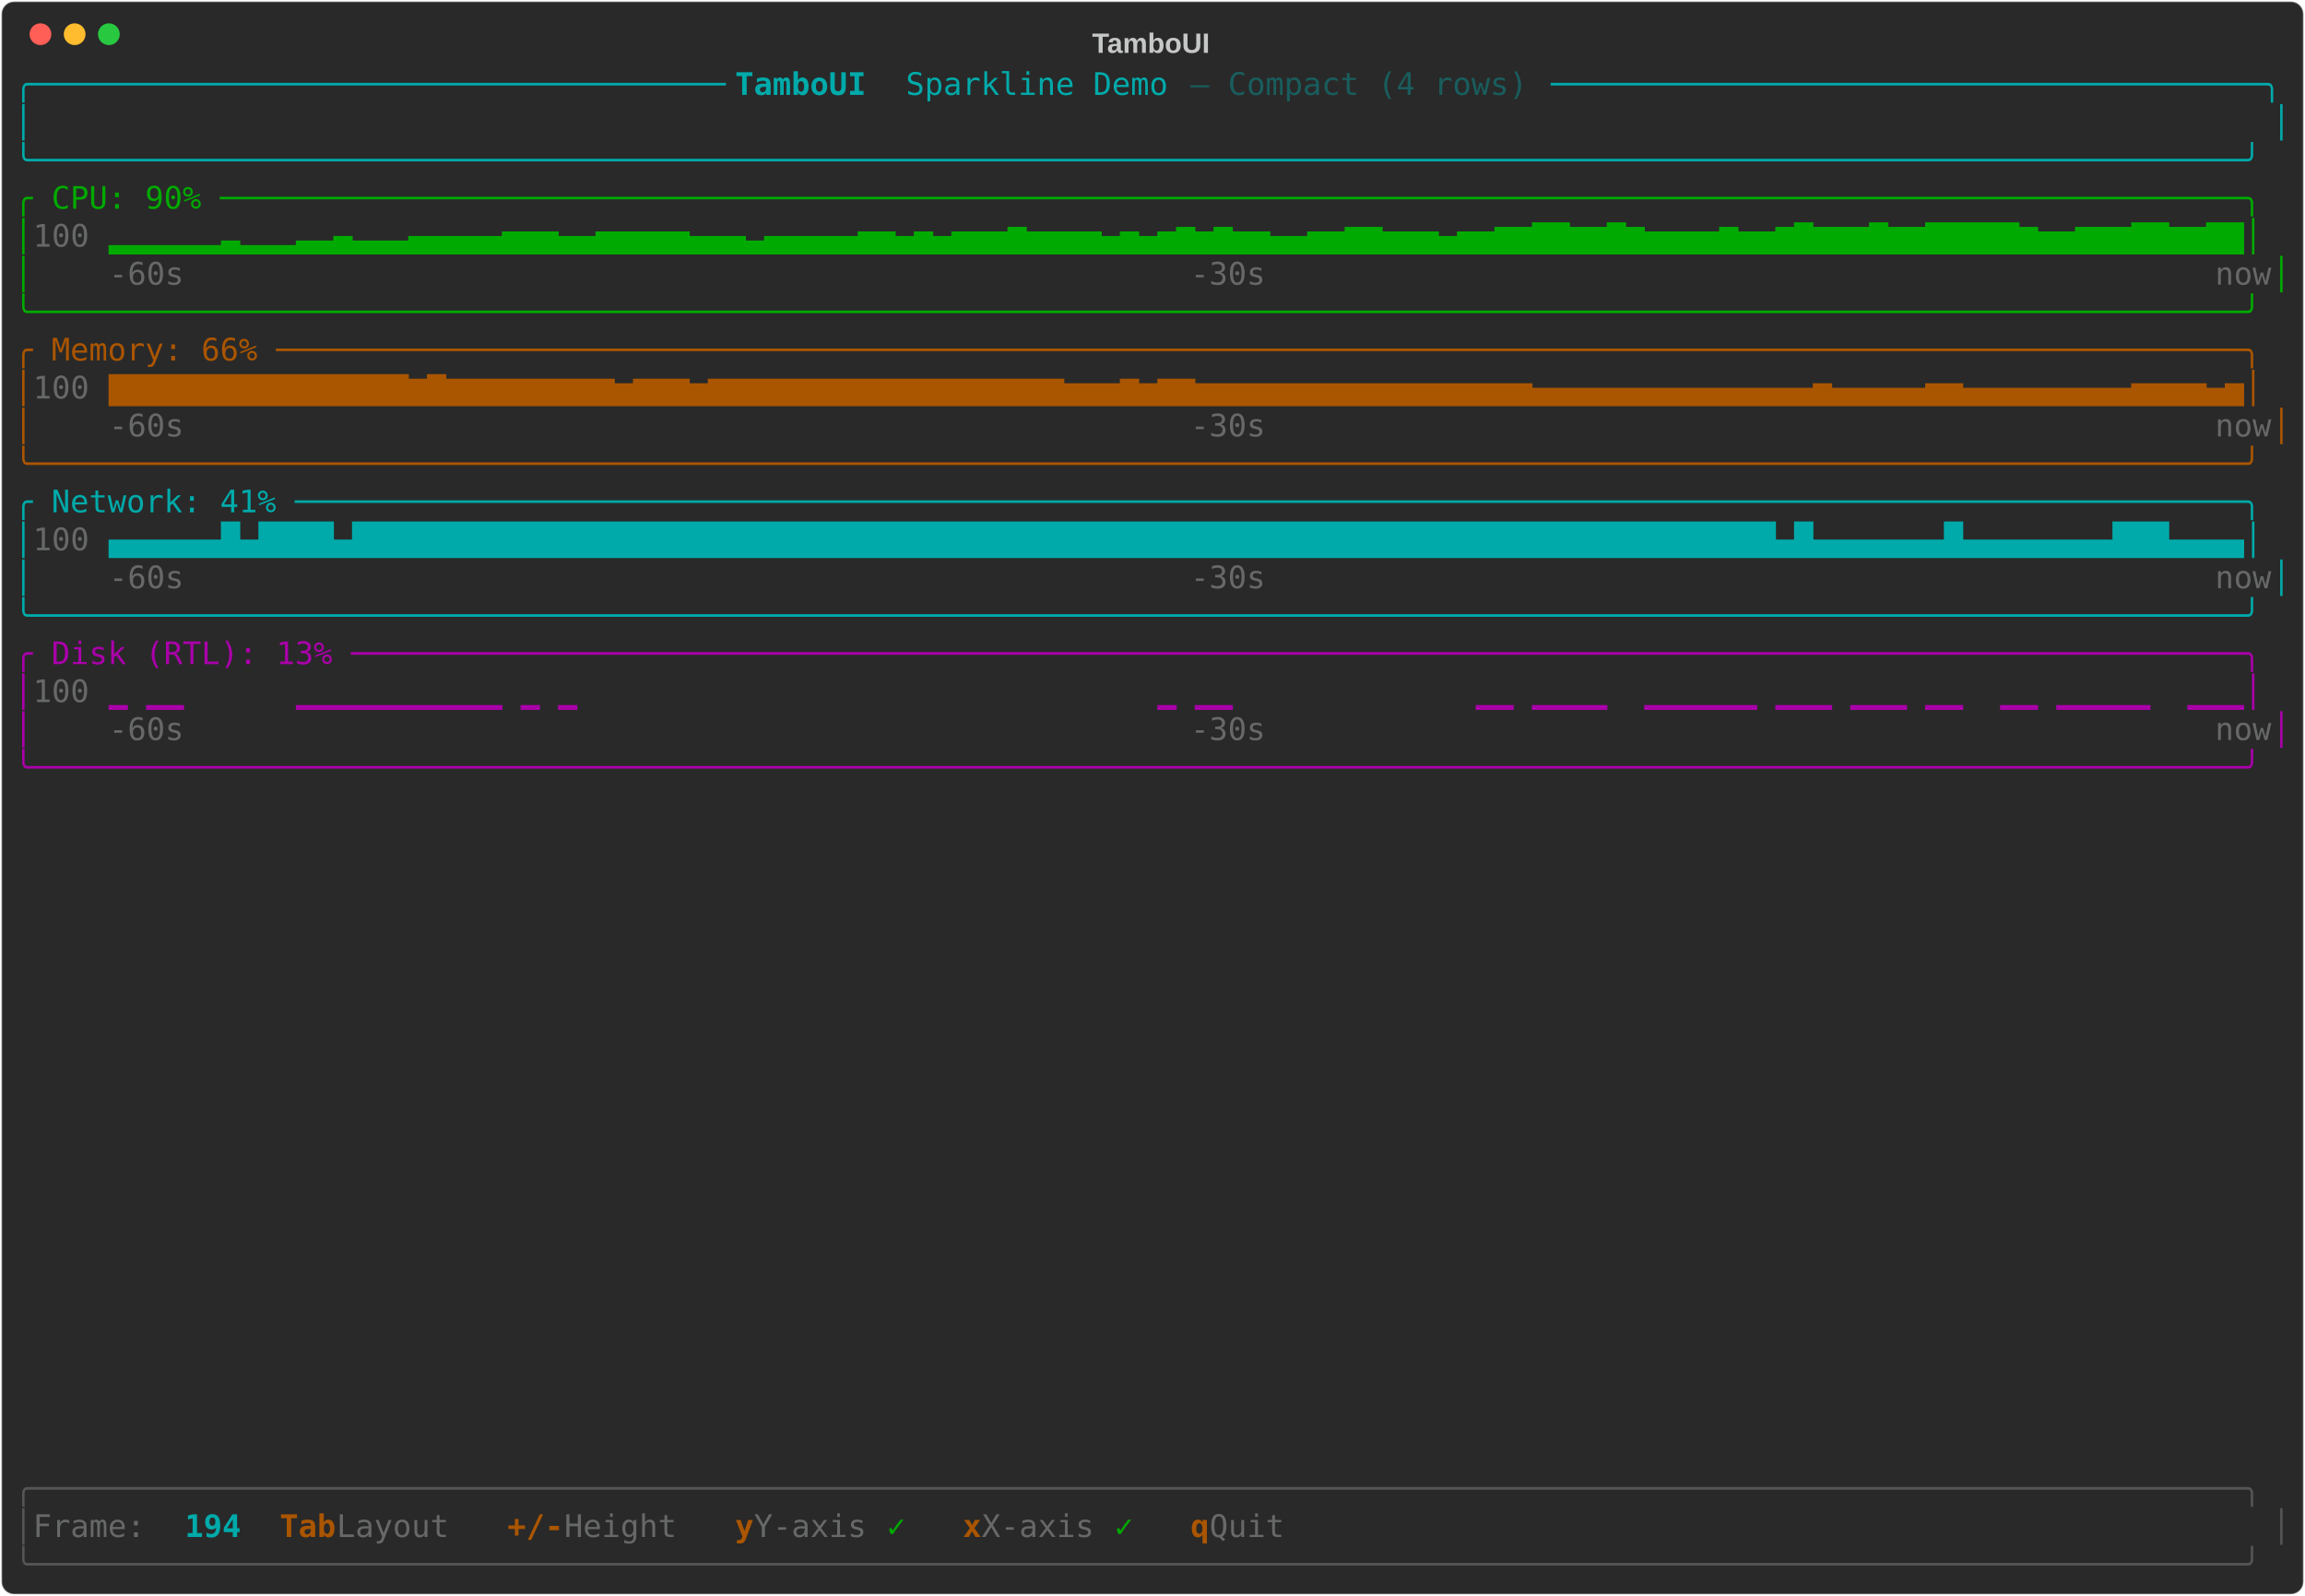
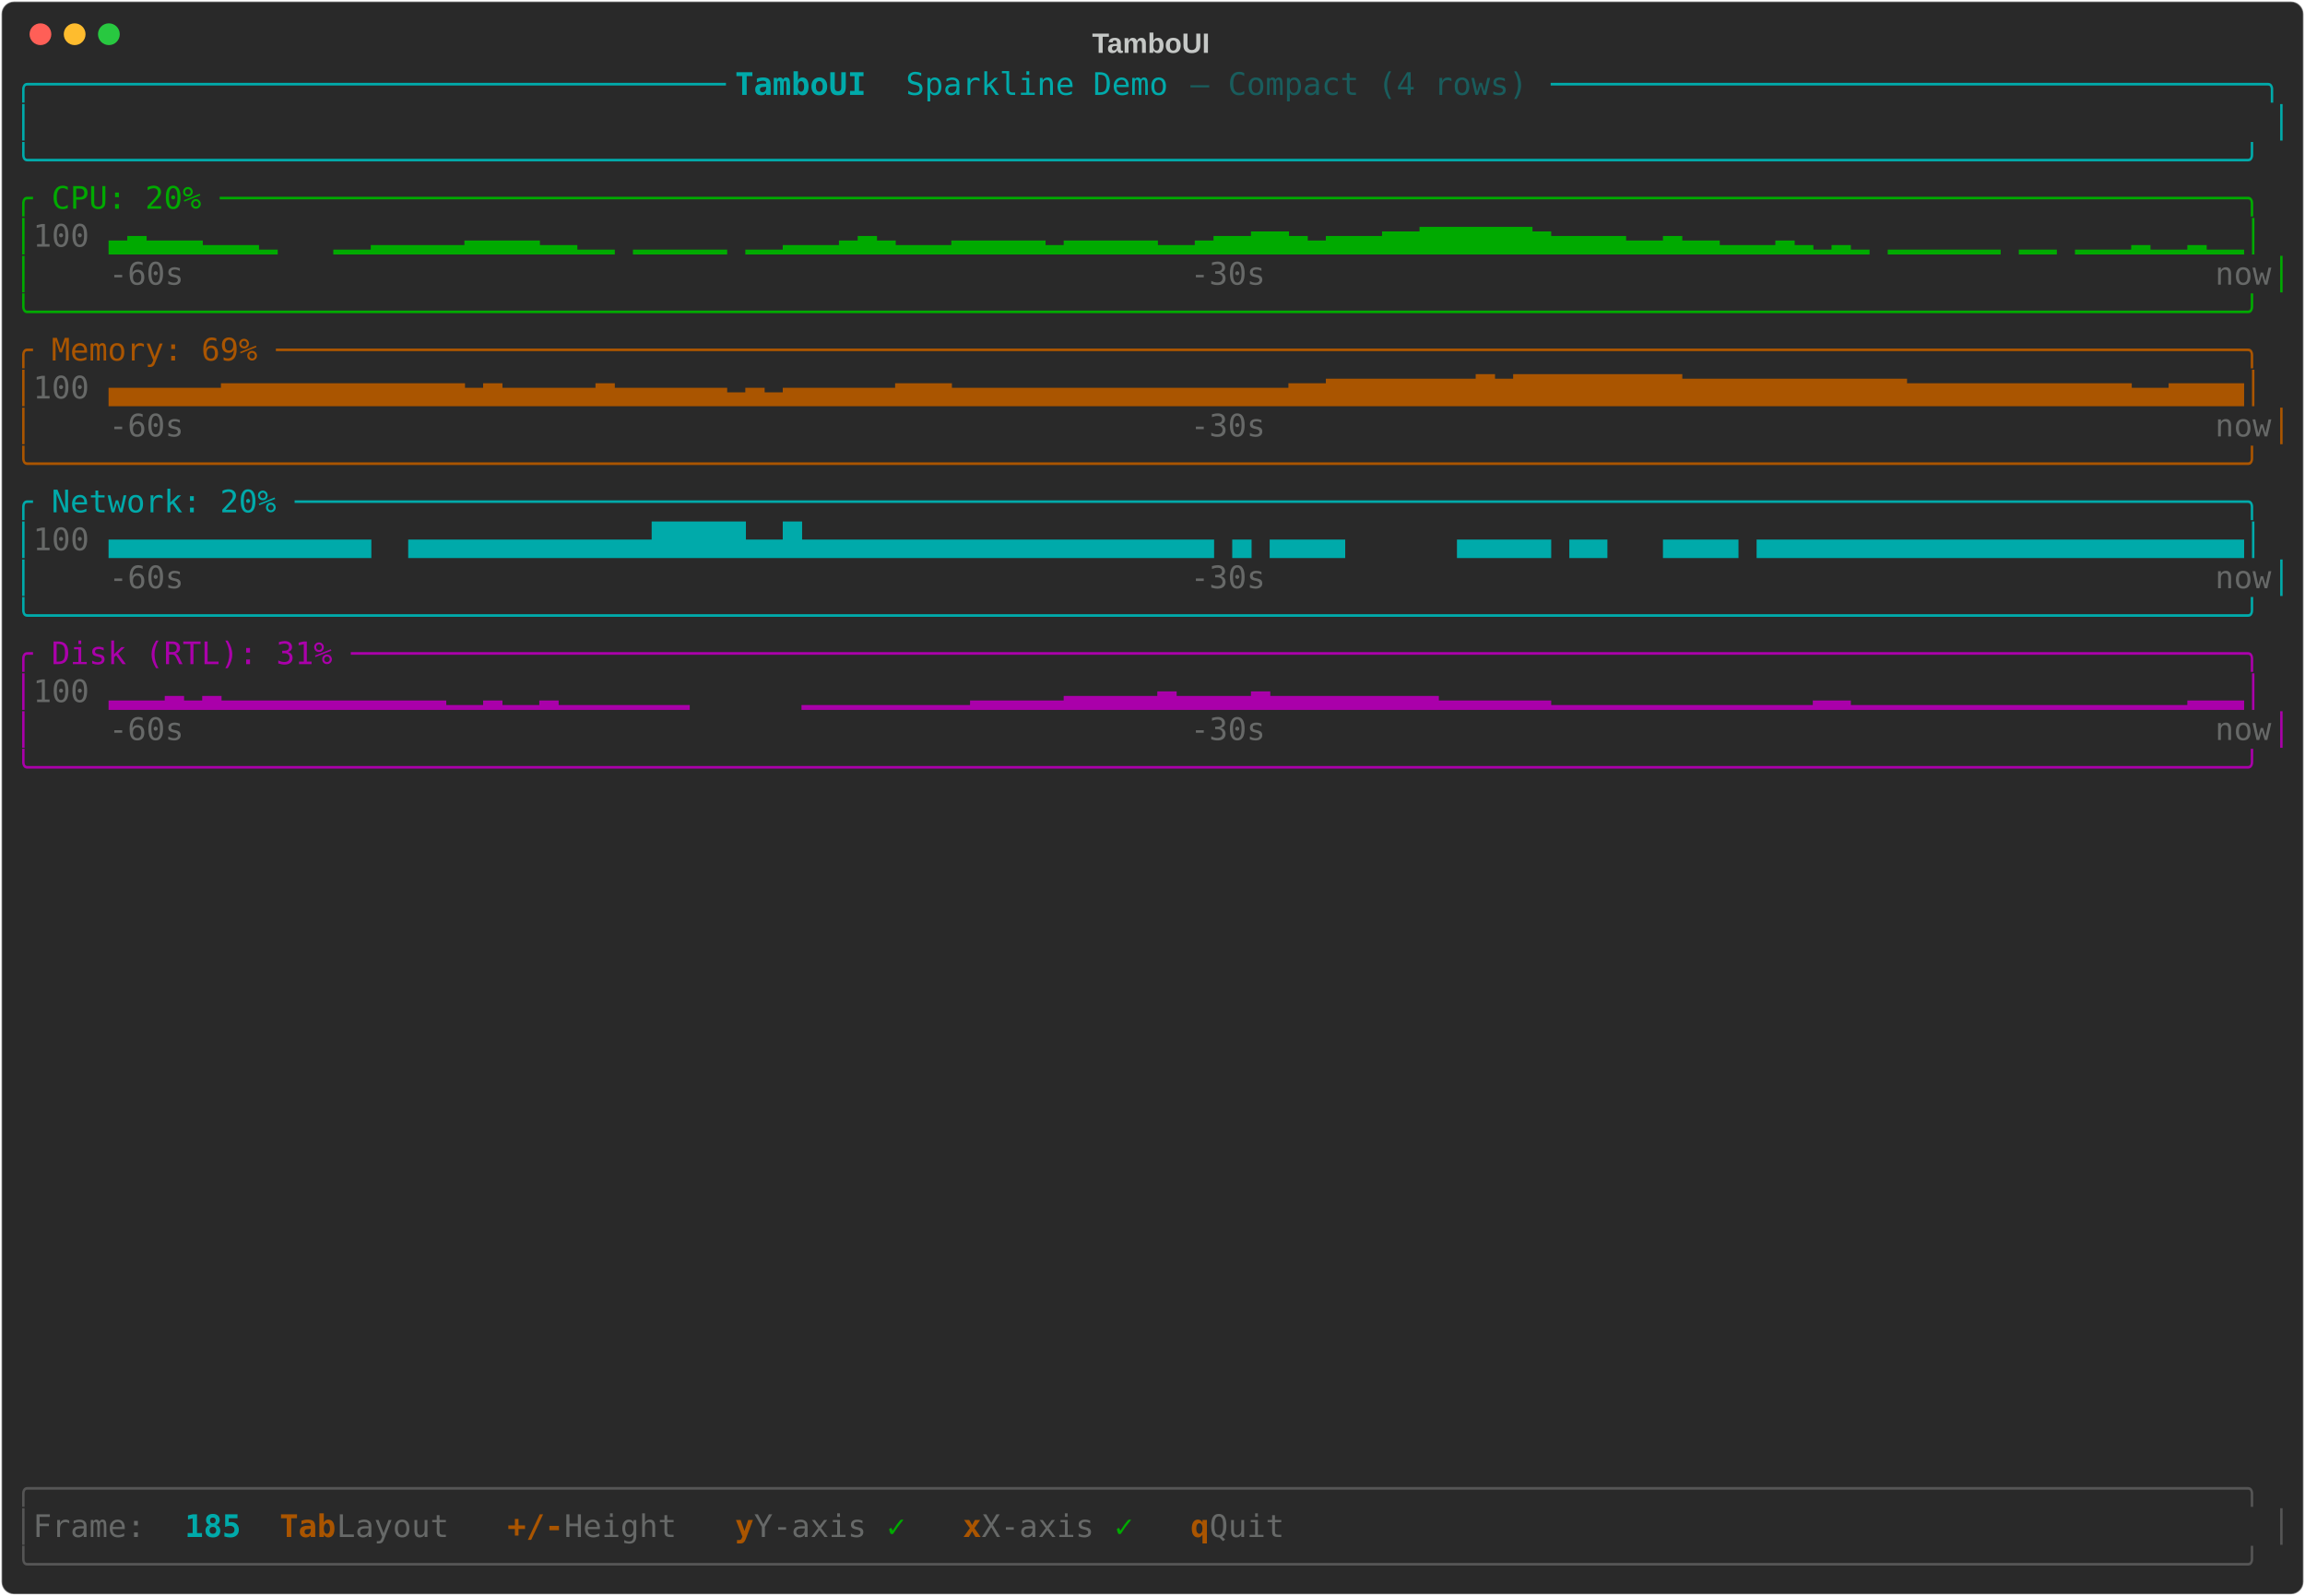
<svg xmlns="http://www.w3.org/2000/svg" class="rich-terminal" viewBox="0 0 1482 1026">
-   <style>    @font-face {        font-family: "Fira Code";        src: local("FiraCode-Regular"),                url("https://cdnjs.cloudflare.com/ajax/libs/firacode/6.2.0/woff2/FiraCode-Regular.woff2") format("woff2"),                url("https://cdnjs.cloudflare.com/ajax/libs/firacode/6.2.0/woff/FiraCode-Regular.woff") format("woff");        font-style: normal;        font-weight: 400;    }    @font-face {        font-family: "Fira Code";        src: local("FiraCode-Bold"),                url("https://cdnjs.cloudflare.com/ajax/libs/firacode/6.2.0/woff2/FiraCode-Bold.woff2") format("woff2"),                url("https://cdnjs.cloudflare.com/ajax/libs/firacode/6.2.0/woff/FiraCode-Bold.woff") format("woff");        font-style: bold;        font-weight: 700;    }    .terminal-2319749590-matrix {        font-family: Fira Code, monospace;        font-size: 20px;        line-height: 24.4px;        font-variant-east-asian: full-width;    }    .terminal-2319749590-title {        font-size: 18px;        font-weight: bold;        font-family: arial;    }    .terminal-2319749590-r1 { fill: #00aaaa }.terminal-2319749590-r2 { fill: #00aaaa;font-weight: bold }.terminal-2319749590-r3 { fill: #195d5d }.terminal-2319749590-r4 { fill: #c5c8c6 }.terminal-2319749590-r5 { fill: #00aa00 }.terminal-2319749590-r6 { fill: #676968 }.terminal-2319749590-r7 { fill: #aa5500 }.terminal-2319749590-r8 { fill: #aa00aa }.terminal-2319749590-r9 { fill: #555555 }.terminal-2319749590-r10 { fill: #aa5500;font-weight: bold }    </style>
+   <style>    @font-face {        font-family: "Fira Code";        src: local("FiraCode-Regular"),                url("https://cdnjs.cloudflare.com/ajax/libs/firacode/6.2.0/woff2/FiraCode-Regular.woff2") format("woff2"),                url("https://cdnjs.cloudflare.com/ajax/libs/firacode/6.2.0/woff/FiraCode-Regular.woff") format("woff");        font-style: normal;        font-weight: 400;    }    @font-face {        font-family: "Fira Code";        src: local("FiraCode-Bold"),                url("https://cdnjs.cloudflare.com/ajax/libs/firacode/6.2.0/woff2/FiraCode-Bold.woff2") format("woff2"),                url("https://cdnjs.cloudflare.com/ajax/libs/firacode/6.2.0/woff/FiraCode-Bold.woff") format("woff");        font-style: bold;        font-weight: 700;    }    .terminal-1361564149-matrix {        font-family: Fira Code, monospace;        font-size: 20px;        line-height: 24.4px;        font-variant-east-asian: full-width;    }    .terminal-1361564149-title {        font-size: 18px;        font-weight: bold;        font-family: arial;    }    .terminal-1361564149-r1 { fill: #00aaaa }.terminal-1361564149-r2 { fill: #00aaaa;font-weight: bold }.terminal-1361564149-r3 { fill: #195d5d }.terminal-1361564149-r4 { fill: #c5c8c6 }.terminal-1361564149-r5 { fill: #00aa00 }.terminal-1361564149-r6 { fill: #676968 }.terminal-1361564149-r7 { fill: #aa5500 }.terminal-1361564149-r8 { fill: #aa00aa }.terminal-1361564149-r9 { fill: #555555 }.terminal-1361564149-r10 { fill: #aa5500;font-weight: bold }    </style>
  <defs>
-     <clipPath id="terminal-2319749590-clip-terminal">
+     <clipPath id="terminal-1361564149-clip-terminal">
      <rect x="0" y="0" width="1463" height="975" />
    </clipPath>
-     <clipPath id="terminal-2319749590-line-0">
+     <clipPath id="terminal-1361564149-line-0">
      <rect x="0" y="1.5" width="1464" height="24.65" />
    </clipPath>
-     <clipPath id="terminal-2319749590-line-1">
+     <clipPath id="terminal-1361564149-line-1">
      <rect x="0" y="25.9" width="1464" height="24.65" />
    </clipPath>
-     <clipPath id="terminal-2319749590-line-2">
+     <clipPath id="terminal-1361564149-line-2">
      <rect x="0" y="50.3" width="1464" height="24.65" />
    </clipPath>
-     <clipPath id="terminal-2319749590-line-3">
+     <clipPath id="terminal-1361564149-line-3">
      <rect x="0" y="74.7" width="1464" height="24.65" />
    </clipPath>
-     <clipPath id="terminal-2319749590-line-4">
+     <clipPath id="terminal-1361564149-line-4">
      <rect x="0" y="99.1" width="1464" height="24.65" />
    </clipPath>
-     <clipPath id="terminal-2319749590-line-5">
+     <clipPath id="terminal-1361564149-line-5">
      <rect x="0" y="123.5" width="1464" height="24.65" />
    </clipPath>
-     <clipPath id="terminal-2319749590-line-6">
+     <clipPath id="terminal-1361564149-line-6">
      <rect x="0" y="147.9" width="1464" height="24.65" />
    </clipPath>
-     <clipPath id="terminal-2319749590-line-7">
+     <clipPath id="terminal-1361564149-line-7">
      <rect x="0" y="172.3" width="1464" height="24.65" />
    </clipPath>
-     <clipPath id="terminal-2319749590-line-8">
+     <clipPath id="terminal-1361564149-line-8">
      <rect x="0" y="196.7" width="1464" height="24.65" />
    </clipPath>
-     <clipPath id="terminal-2319749590-line-9">
+     <clipPath id="terminal-1361564149-line-9">
      <rect x="0" y="221.1" width="1464" height="24.65" />
    </clipPath>
-     <clipPath id="terminal-2319749590-line-10">
+     <clipPath id="terminal-1361564149-line-10">
      <rect x="0" y="245.5" width="1464" height="24.65" />
    </clipPath>
-     <clipPath id="terminal-2319749590-line-11">
+     <clipPath id="terminal-1361564149-line-11">
      <rect x="0" y="269.9" width="1464" height="24.65" />
    </clipPath>
-     <clipPath id="terminal-2319749590-line-12">
+     <clipPath id="terminal-1361564149-line-12">
      <rect x="0" y="294.3" width="1464" height="24.65" />
    </clipPath>
-     <clipPath id="terminal-2319749590-line-13">
+     <clipPath id="terminal-1361564149-line-13">
      <rect x="0" y="318.7" width="1464" height="24.65" />
    </clipPath>
-     <clipPath id="terminal-2319749590-line-14">
+     <clipPath id="terminal-1361564149-line-14">
      <rect x="0" y="343.1" width="1464" height="24.65" />
    </clipPath>
-     <clipPath id="terminal-2319749590-line-15">
+     <clipPath id="terminal-1361564149-line-15">
      <rect x="0" y="367.5" width="1464" height="24.65" />
    </clipPath>
-     <clipPath id="terminal-2319749590-line-16">
+     <clipPath id="terminal-1361564149-line-16">
      <rect x="0" y="391.9" width="1464" height="24.65" />
    </clipPath>
-     <clipPath id="terminal-2319749590-line-17">
+     <clipPath id="terminal-1361564149-line-17">
      <rect x="0" y="416.3" width="1464" height="24.65" />
    </clipPath>
-     <clipPath id="terminal-2319749590-line-18">
+     <clipPath id="terminal-1361564149-line-18">
      <rect x="0" y="440.7" width="1464" height="24.65" />
    </clipPath>
-     <clipPath id="terminal-2319749590-line-19">
+     <clipPath id="terminal-1361564149-line-19">
      <rect x="0" y="465.1" width="1464" height="24.65" />
    </clipPath>
-     <clipPath id="terminal-2319749590-line-20">
+     <clipPath id="terminal-1361564149-line-20">
      <rect x="0" y="489.5" width="1464" height="24.65" />
    </clipPath>
-     <clipPath id="terminal-2319749590-line-21">
+     <clipPath id="terminal-1361564149-line-21">
      <rect x="0" y="513.9" width="1464" height="24.65" />
    </clipPath>
-     <clipPath id="terminal-2319749590-line-22">
+     <clipPath id="terminal-1361564149-line-22">
      <rect x="0" y="538.3" width="1464" height="24.65" />
    </clipPath>
-     <clipPath id="terminal-2319749590-line-23">
+     <clipPath id="terminal-1361564149-line-23">
      <rect x="0" y="562.7" width="1464" height="24.65" />
    </clipPath>
-     <clipPath id="terminal-2319749590-line-24">
+     <clipPath id="terminal-1361564149-line-24">
      <rect x="0" y="587.1" width="1464" height="24.65" />
    </clipPath>
-     <clipPath id="terminal-2319749590-line-25">
+     <clipPath id="terminal-1361564149-line-25">
      <rect x="0" y="611.5" width="1464" height="24.65" />
    </clipPath>
-     <clipPath id="terminal-2319749590-line-26">
+     <clipPath id="terminal-1361564149-line-26">
      <rect x="0" y="635.9" width="1464" height="24.65" />
    </clipPath>
-     <clipPath id="terminal-2319749590-line-27">
+     <clipPath id="terminal-1361564149-line-27">
      <rect x="0" y="660.3" width="1464" height="24.65" />
    </clipPath>
-     <clipPath id="terminal-2319749590-line-28">
+     <clipPath id="terminal-1361564149-line-28">
      <rect x="0" y="684.7" width="1464" height="24.65" />
    </clipPath>
-     <clipPath id="terminal-2319749590-line-29">
+     <clipPath id="terminal-1361564149-line-29">
      <rect x="0" y="709.1" width="1464" height="24.65" />
    </clipPath>
-     <clipPath id="terminal-2319749590-line-30">
+     <clipPath id="terminal-1361564149-line-30">
      <rect x="0" y="733.5" width="1464" height="24.65" />
    </clipPath>
-     <clipPath id="terminal-2319749590-line-31">
+     <clipPath id="terminal-1361564149-line-31">
      <rect x="0" y="757.9" width="1464" height="24.65" />
    </clipPath>
-     <clipPath id="terminal-2319749590-line-32">
+     <clipPath id="terminal-1361564149-line-32">
      <rect x="0" y="782.3" width="1464" height="24.65" />
    </clipPath>
-     <clipPath id="terminal-2319749590-line-33">
+     <clipPath id="terminal-1361564149-line-33">
      <rect x="0" y="806.7" width="1464" height="24.65" />
    </clipPath>
-     <clipPath id="terminal-2319749590-line-34">
+     <clipPath id="terminal-1361564149-line-34">
      <rect x="0" y="831.1" width="1464" height="24.65" />
    </clipPath>
-     <clipPath id="terminal-2319749590-line-35">
+     <clipPath id="terminal-1361564149-line-35">
      <rect x="0" y="855.5" width="1464" height="24.65" />
    </clipPath>
-     <clipPath id="terminal-2319749590-line-36">
+     <clipPath id="terminal-1361564149-line-36">
      <rect x="0" y="879.9" width="1464" height="24.65" />
    </clipPath>
-     <clipPath id="terminal-2319749590-line-37">
+     <clipPath id="terminal-1361564149-line-37">
      <rect x="0" y="904.3" width="1464" height="24.65" />
    </clipPath>
-     <clipPath id="terminal-2319749590-line-38">
+     <clipPath id="terminal-1361564149-line-38">
      <rect x="0" y="928.7" width="1464" height="24.65" />
    </clipPath>
-     <clipPath id="terminal-2319749590-line-39">
+     <clipPath id="terminal-1361564149-line-39">
      <rect x="0" y="953.1" width="1464" height="24.65" />
    </clipPath>
  </defs>
  <rect fill="#292929" stroke="rgba(255,255,255,0.35)" stroke-width="1" x="1" y="1" width="1480" height="1024" rx="8" />
-   <text class="terminal-2319749590-title" fill="#c5c8c6" text-anchor="middle" x="740" y="34">TamboUI</text>
+   <text class="terminal-1361564149-title" fill="#c5c8c6" text-anchor="middle" x="740" y="34">TamboUI</text>
  <g transform="translate(26,22)">
    <circle cx="0" cy="0" r="7" fill="#ff5f57" />
    <circle cx="22" cy="0" r="7" fill="#febc2e" />
    <circle cx="44" cy="0" r="7" fill="#28c840" />
  </g>
-   <g transform="translate(9, 41)" clip-path="url(#terminal-2319749590-clip-terminal)">
-     <g class="terminal-2319749590-matrix">
-       <text class="terminal-2319749590-r1" x="0" y="20" textLength="463.6" clip-path="url(#terminal-2319749590-line-0)">╭─────────────────────────────────────</text>
-       <text class="terminal-2319749590-r2" x="463.6" y="20" textLength="109.8" clip-path="url(#terminal-2319749590-line-0)"> TamboUI </text>
-       <text class="terminal-2319749590-r1" x="573.4" y="20" textLength="183" clip-path="url(#terminal-2319749590-line-0)">Sparkline Demo </text>
-       <text class="terminal-2319749590-r3" x="756.4" y="20" textLength="231.8" clip-path="url(#terminal-2319749590-line-0)">— Compact (4 rows) </text>
-       <text class="terminal-2319749590-r1" x="988.2" y="20" textLength="475.8" clip-path="url(#terminal-2319749590-line-0)">──────────────────────────────────────╮</text>
-       <text class="terminal-2319749590-r1" x="0" y="44.4" textLength="12.2" clip-path="url(#terminal-2319749590-line-1)">│</text>
-       <text class="terminal-2319749590-r1" x="1451.8" y="44.4" textLength="12.2" clip-path="url(#terminal-2319749590-line-1)">│</text>
-       <text class="terminal-2319749590-r1" x="0" y="68.8" textLength="1464" clip-path="url(#terminal-2319749590-line-2)">╰──────────────────────────────────────────────────────────────────────────────────────────────────────────────────────╯</text>
-       <text class="terminal-2319749590-r5" x="0" y="93.2" textLength="1464" clip-path="url(#terminal-2319749590-line-3)">╭ CPU: 90% ────────────────────────────────────────────────────────────────────────────────────────────────────────────╮</text>
-       <text class="terminal-2319749590-r5" x="0" y="117.6" textLength="12.2" clip-path="url(#terminal-2319749590-line-4)">│</text>
-       <text class="terminal-2319749590-r6" x="12.2" y="117.6" textLength="48.8" clip-path="url(#terminal-2319749590-line-4)"> 100</text>
-       <text class="terminal-2319749590-r5" x="61" y="117.6" textLength="1403" clip-path="url(#terminal-2319749590-line-4)">▂▂▂▂▂▂▃▂▂▂▃▃▄▃▃▃▄▄▄▄▄▅▅▅▄▄▅▅▅▅▅▄▄▄▃▄▄▄▄▄▅▅▄▅▄▅▅▅▆▅▅▅▅▄▅▄▅▆▅▆▅▅▄▄▅▅▆▆▅▅▅▄▅▅▆▆▇▇▆▆▇▆▅▅▅▅▆▅▅▆▇▆▆▆▇▆▆▇▇▇▇▇▆▅▅▆▆▆▇▇▆▆▇▇│</text>
-       <text class="terminal-2319749590-r5" x="0" y="142" textLength="12.2" clip-path="url(#terminal-2319749590-line-5)">│</text>
-       <text class="terminal-2319749590-r6" x="61" y="142" textLength="48.8" clip-path="url(#terminal-2319749590-line-5)">-60s</text>
-       <text class="terminal-2319749590-r6" x="756.4" y="142" textLength="48.8" clip-path="url(#terminal-2319749590-line-5)">-30s</text>
-       <text class="terminal-2319749590-r6" x="1415.2" y="142" textLength="36.6" clip-path="url(#terminal-2319749590-line-5)">now</text>
-       <text class="terminal-2319749590-r5" x="1451.8" y="142" textLength="12.2" clip-path="url(#terminal-2319749590-line-5)">│</text>
-       <text class="terminal-2319749590-r5" x="0" y="166.4" textLength="1464" clip-path="url(#terminal-2319749590-line-6)">╰──────────────────────────────────────────────────────────────────────────────────────────────────────────────────────╯</text>
-       <text class="terminal-2319749590-r7" x="0" y="190.8" textLength="1464" clip-path="url(#terminal-2319749590-line-7)">╭ Memory: 66% ─────────────────────────────────────────────────────────────────────────────────────────────────────────╮</text>
-       <text class="terminal-2319749590-r7" x="0" y="215.2" textLength="12.2" clip-path="url(#terminal-2319749590-line-8)">│</text>
-       <text class="terminal-2319749590-r6" x="12.2" y="215.2" textLength="48.8" clip-path="url(#terminal-2319749590-line-8)"> 100</text>
-       <text class="terminal-2319749590-r7" x="61" y="215.2" textLength="1403" clip-path="url(#terminal-2319749590-line-8)">▇▇▇▇▇▇▇▇▇▇▇▇▇▇▇▇▆▇▆▆▆▆▆▆▆▆▆▅▆▆▆▅▆▆▆▆▆▆▆▆▆▆▆▆▆▆▆▆▆▆▆▅▅▅▆▅▆▆▅▅▅▅▅▅▅▅▅▅▅▅▅▅▅▅▅▅▄▄▄▄▄▄▄▄▄▄▄▄▄▄▄▅▄▄▄▄▄▅▅▄▄▄▄▄▄▄▄▄▅▅▅▅▄▅│</text>
-       <text class="terminal-2319749590-r7" x="0" y="239.6" textLength="12.2" clip-path="url(#terminal-2319749590-line-9)">│</text>
-       <text class="terminal-2319749590-r6" x="61" y="239.6" textLength="48.8" clip-path="url(#terminal-2319749590-line-9)">-60s</text>
-       <text class="terminal-2319749590-r6" x="756.4" y="239.6" textLength="48.8" clip-path="url(#terminal-2319749590-line-9)">-30s</text>
-       <text class="terminal-2319749590-r6" x="1415.2" y="239.6" textLength="36.6" clip-path="url(#terminal-2319749590-line-9)">now</text>
-       <text class="terminal-2319749590-r7" x="1451.8" y="239.6" textLength="12.2" clip-path="url(#terminal-2319749590-line-9)">│</text>
-       <text class="terminal-2319749590-r7" x="0" y="264" textLength="1464" clip-path="url(#terminal-2319749590-line-10)">╰──────────────────────────────────────────────────────────────────────────────────────────────────────────────────────╯</text>
-       <text class="terminal-2319749590-r1" x="0" y="288.4" textLength="1464" clip-path="url(#terminal-2319749590-line-11)">╭ Network: 41% ────────────────────────────────────────────────────────────────────────────────────────────────────────╮</text>
-       <text class="terminal-2319749590-r1" x="0" y="312.8" textLength="12.2" clip-path="url(#terminal-2319749590-line-12)">│</text>
-       <text class="terminal-2319749590-r6" x="12.2" y="312.8" textLength="48.8" clip-path="url(#terminal-2319749590-line-12)"> 100</text>
-       <text class="terminal-2319749590-r1" x="61" y="312.8" textLength="1403" clip-path="url(#terminal-2319749590-line-12)">▄▄▄▄▄▄█▄████▄████████████████████████████████████████████████████████████████████████████▄█▄▄▄▄▄▄▄█▄▄▄▄▄▄▄▄███▄▄▄▄│</text>
-       <text class="terminal-2319749590-r1" x="0" y="337.2" textLength="12.2" clip-path="url(#terminal-2319749590-line-13)">│</text>
-       <text class="terminal-2319749590-r6" x="61" y="337.2" textLength="48.8" clip-path="url(#terminal-2319749590-line-13)">-60s</text>
-       <text class="terminal-2319749590-r6" x="756.4" y="337.2" textLength="48.8" clip-path="url(#terminal-2319749590-line-13)">-30s</text>
-       <text class="terminal-2319749590-r6" x="1415.2" y="337.2" textLength="36.6" clip-path="url(#terminal-2319749590-line-13)">now</text>
-       <text class="terminal-2319749590-r1" x="1451.8" y="337.2" textLength="12.2" clip-path="url(#terminal-2319749590-line-13)">│</text>
-       <text class="terminal-2319749590-r1" x="0" y="361.6" textLength="1464" clip-path="url(#terminal-2319749590-line-14)">╰──────────────────────────────────────────────────────────────────────────────────────────────────────────────────────╯</text>
-       <text class="terminal-2319749590-r8" x="0" y="386" textLength="1464" clip-path="url(#terminal-2319749590-line-15)">╭ Disk (RTL): 13% ─────────────────────────────────────────────────────────────────────────────────────────────────────╮</text>
-       <text class="terminal-2319749590-r8" x="0" y="410.4" textLength="12.2" clip-path="url(#terminal-2319749590-line-16)">│</text>
-       <text class="terminal-2319749590-r6" x="12.2" y="410.4" textLength="48.8" clip-path="url(#terminal-2319749590-line-16)"> 100</text>
-       <text class="terminal-2319749590-r8" x="61" y="410.4" textLength="1403" clip-path="url(#terminal-2319749590-line-16)">▁ ▁▁      ▁▁▁▁▁▁▁▁▁▁▁ ▁ ▁                               ▁ ▁▁             ▁▁ ▁▁▁▁  ▁▁▁▁▁▁ ▁▁▁ ▁▁▁ ▁▁  ▁▁ ▁▁▁▁▁  ▁▁▁│</text>
-       <text class="terminal-2319749590-r8" x="0" y="434.8" textLength="12.2" clip-path="url(#terminal-2319749590-line-17)">│</text>
-       <text class="terminal-2319749590-r6" x="61" y="434.8" textLength="48.8" clip-path="url(#terminal-2319749590-line-17)">-60s</text>
-       <text class="terminal-2319749590-r6" x="756.4" y="434.8" textLength="48.8" clip-path="url(#terminal-2319749590-line-17)">-30s</text>
-       <text class="terminal-2319749590-r6" x="1415.2" y="434.8" textLength="36.6" clip-path="url(#terminal-2319749590-line-17)">now</text>
-       <text class="terminal-2319749590-r8" x="1451.8" y="434.8" textLength="12.2" clip-path="url(#terminal-2319749590-line-17)">│</text>
-       <text class="terminal-2319749590-r8" x="0" y="459.2" textLength="1464" clip-path="url(#terminal-2319749590-line-18)">╰──────────────────────────────────────────────────────────────────────────────────────────────────────────────────────╯</text>
-       <text class="terminal-2319749590-r9" x="0" y="922.8" textLength="1464" clip-path="url(#terminal-2319749590-line-37)">╭──────────────────────────────────────────────────────────────────────────────────────────────────────────────────────╮</text>
-       <text class="terminal-2319749590-r9" x="0" y="947.2" textLength="12.2" clip-path="url(#terminal-2319749590-line-38)">│</text>
-       <text class="terminal-2319749590-r6" x="12.2" y="947.2" textLength="97.6" clip-path="url(#terminal-2319749590-line-38)"> Frame: </text>
-       <text class="terminal-2319749590-r2" x="109.8" y="947.2" textLength="36.6" clip-path="url(#terminal-2319749590-line-38)">194</text>
-       <text class="terminal-2319749590-r10" x="170.8" y="947.2" textLength="36.6" clip-path="url(#terminal-2319749590-line-38)">Tab</text>
-       <text class="terminal-2319749590-r6" x="207.4" y="947.2" textLength="85.4" clip-path="url(#terminal-2319749590-line-38)"> Layout</text>
-       <text class="terminal-2319749590-r10" x="317.2" y="947.2" textLength="36.6" clip-path="url(#terminal-2319749590-line-38)">+/-</text>
-       <text class="terminal-2319749590-r6" x="353.8" y="947.2" textLength="85.4" clip-path="url(#terminal-2319749590-line-38)"> Height</text>
-       <text class="terminal-2319749590-r10" x="463.6" y="947.2" textLength="12.2" clip-path="url(#terminal-2319749590-line-38)">y</text>
-       <text class="terminal-2319749590-r6" x="475.8" y="947.2" textLength="85.4" clip-path="url(#terminal-2319749590-line-38)"> Y-axis</text>
-       <text class="terminal-2319749590-r5" x="561.2" y="947.2" textLength="24.4" clip-path="url(#terminal-2319749590-line-38)"> ✓</text>
-       <text class="terminal-2319749590-r10" x="610" y="947.2" textLength="12.2" clip-path="url(#terminal-2319749590-line-38)">x</text>
-       <text class="terminal-2319749590-r6" x="622.2" y="947.2" textLength="85.4" clip-path="url(#terminal-2319749590-line-38)"> X-axis</text>
-       <text class="terminal-2319749590-r5" x="707.6" y="947.2" textLength="24.4" clip-path="url(#terminal-2319749590-line-38)"> ✓</text>
-       <text class="terminal-2319749590-r10" x="756.4" y="947.2" textLength="12.2" clip-path="url(#terminal-2319749590-line-38)">q</text>
-       <text class="terminal-2319749590-r6" x="768.6" y="947.2" textLength="61" clip-path="url(#terminal-2319749590-line-38)"> Quit</text>
-       <text class="terminal-2319749590-r9" x="1451.8" y="947.2" textLength="12.2" clip-path="url(#terminal-2319749590-line-38)">│</text>
-       <text class="terminal-2319749590-r9" x="0" y="971.6" textLength="1464" clip-path="url(#terminal-2319749590-line-39)">╰──────────────────────────────────────────────────────────────────────────────────────────────────────────────────────╯</text>
+   <g transform="translate(9, 41)" clip-path="url(#terminal-1361564149-clip-terminal)">
+     <g class="terminal-1361564149-matrix">
+       <text class="terminal-1361564149-r1" x="0" y="20" textLength="463.6" clip-path="url(#terminal-1361564149-line-0)">╭─────────────────────────────────────</text>
+       <text class="terminal-1361564149-r2" x="463.6" y="20" textLength="109.8" clip-path="url(#terminal-1361564149-line-0)"> TamboUI </text>
+       <text class="terminal-1361564149-r1" x="573.4" y="20" textLength="183" clip-path="url(#terminal-1361564149-line-0)">Sparkline Demo </text>
+       <text class="terminal-1361564149-r3" x="756.4" y="20" textLength="231.8" clip-path="url(#terminal-1361564149-line-0)">— Compact (4 rows) </text>
+       <text class="terminal-1361564149-r1" x="988.2" y="20" textLength="475.8" clip-path="url(#terminal-1361564149-line-0)">──────────────────────────────────────╮</text>
+       <text class="terminal-1361564149-r1" x="0" y="44.4" textLength="12.2" clip-path="url(#terminal-1361564149-line-1)">│</text>
+       <text class="terminal-1361564149-r1" x="1451.8" y="44.4" textLength="12.2" clip-path="url(#terminal-1361564149-line-1)">│</text>
+       <text class="terminal-1361564149-r1" x="0" y="68.8" textLength="1464" clip-path="url(#terminal-1361564149-line-2)">╰──────────────────────────────────────────────────────────────────────────────────────────────────────────────────────╯</text>
+       <text class="terminal-1361564149-r5" x="0" y="93.2" textLength="1464" clip-path="url(#terminal-1361564149-line-3)">╭ CPU: 20% ────────────────────────────────────────────────────────────────────────────────────────────────────────────╮</text>
+       <text class="terminal-1361564149-r5" x="0" y="117.6" textLength="12.2" clip-path="url(#terminal-1361564149-line-4)">│</text>
+       <text class="terminal-1361564149-r6" x="12.2" y="117.6" textLength="48.8" clip-path="url(#terminal-1361564149-line-4)"> 100</text>
+       <text class="terminal-1361564149-r5" x="61" y="117.6" textLength="1403" clip-path="url(#terminal-1361564149-line-4)">▃▄▃▃▃▂▂▂▁   ▁▁▂▂▂▂▂▃▃▃▃▂▂▁▁ ▁▁▁▁▁ ▁▁▂▂▂▃▄▃▂▂▂▃▃▃▃▃▂▃▃▃▃▃▂▂▃▄▄▅▅▄▃▄▄▄▅▅▆▆▆▆▆▆▅▄▄▄▄▃▃▄▃▃▂▂▂▃▂▁▂▁ ▁▁▁▁▁▁ ▁▁ ▁▁▁▂▁▁▂▁▁│</text>
+       <text class="terminal-1361564149-r5" x="0" y="142" textLength="12.2" clip-path="url(#terminal-1361564149-line-5)">│</text>
+       <text class="terminal-1361564149-r6" x="61" y="142" textLength="48.8" clip-path="url(#terminal-1361564149-line-5)">-60s</text>
+       <text class="terminal-1361564149-r6" x="756.4" y="142" textLength="48.8" clip-path="url(#terminal-1361564149-line-5)">-30s</text>
+       <text class="terminal-1361564149-r6" x="1415.2" y="142" textLength="36.6" clip-path="url(#terminal-1361564149-line-5)">now</text>
+       <text class="terminal-1361564149-r5" x="1451.8" y="142" textLength="12.2" clip-path="url(#terminal-1361564149-line-5)">│</text>
+       <text class="terminal-1361564149-r5" x="0" y="166.4" textLength="1464" clip-path="url(#terminal-1361564149-line-6)">╰──────────────────────────────────────────────────────────────────────────────────────────────────────────────────────╯</text>
+       <text class="terminal-1361564149-r7" x="0" y="190.8" textLength="1464" clip-path="url(#terminal-1361564149-line-7)">╭ Memory: 69% ─────────────────────────────────────────────────────────────────────────────────────────────────────────╮</text>
+       <text class="terminal-1361564149-r7" x="0" y="215.2" textLength="12.2" clip-path="url(#terminal-1361564149-line-8)">│</text>
+       <text class="terminal-1361564149-r6" x="12.2" y="215.2" textLength="48.8" clip-path="url(#terminal-1361564149-line-8)"> 100</text>
+       <text class="terminal-1361564149-r7" x="61" y="215.2" textLength="1403" clip-path="url(#terminal-1361564149-line-8)">▄▄▄▄▄▄▅▅▅▅▅▅▅▅▅▅▅▅▅▄▅▄▄▄▄▄▅▄▄▄▄▄▄▃▄▃▄▄▄▄▄▄▅▅▅▄▄▄▄▄▄▄▄▄▄▄▄▄▄▄▄▄▄▅▅▆▆▆▆▆▆▆▆▇▆▇▇▇▇▇▇▇▇▇▆▆▆▆▆▆▆▆▆▆▆▆▅▅▅▅▅▅▅▅▅▅▅▅▄▄▅▅▅▅│</text>
+       <text class="terminal-1361564149-r7" x="0" y="239.6" textLength="12.2" clip-path="url(#terminal-1361564149-line-9)">│</text>
+       <text class="terminal-1361564149-r6" x="61" y="239.6" textLength="48.8" clip-path="url(#terminal-1361564149-line-9)">-60s</text>
+       <text class="terminal-1361564149-r6" x="756.4" y="239.6" textLength="48.8" clip-path="url(#terminal-1361564149-line-9)">-30s</text>
+       <text class="terminal-1361564149-r6" x="1415.2" y="239.6" textLength="36.6" clip-path="url(#terminal-1361564149-line-9)">now</text>
+       <text class="terminal-1361564149-r7" x="1451.8" y="239.6" textLength="12.2" clip-path="url(#terminal-1361564149-line-9)">│</text>
+       <text class="terminal-1361564149-r7" x="0" y="264" textLength="1464" clip-path="url(#terminal-1361564149-line-10)">╰──────────────────────────────────────────────────────────────────────────────────────────────────────────────────────╯</text>
+       <text class="terminal-1361564149-r1" x="0" y="288.4" textLength="1464" clip-path="url(#terminal-1361564149-line-11)">╭ Network: 20% ────────────────────────────────────────────────────────────────────────────────────────────────────────╮</text>
+       <text class="terminal-1361564149-r1" x="0" y="312.8" textLength="12.2" clip-path="url(#terminal-1361564149-line-12)">│</text>
+       <text class="terminal-1361564149-r6" x="12.2" y="312.8" textLength="48.8" clip-path="url(#terminal-1361564149-line-12)"> 100</text>
+       <text class="terminal-1361564149-r1" x="61" y="312.8" textLength="1403" clip-path="url(#terminal-1361564149-line-12)">▄▄▄▄▄▄▄▄▄▄▄▄▄▄  ▄▄▄▄▄▄▄▄▄▄▄▄▄█████▄▄█▄▄▄▄▄▄▄▄▄▄▄▄▄▄▄▄▄▄▄▄▄▄ ▄ ▄▄▄▄      ▄▄▄▄▄ ▄▄   ▄▄▄▄ ▄▄▄▄▄▄▄▄▄▄▄▄▄▄▄▄▄▄▄▄▄▄▄▄▄▄│</text>
+       <text class="terminal-1361564149-r1" x="0" y="337.2" textLength="12.2" clip-path="url(#terminal-1361564149-line-13)">│</text>
+       <text class="terminal-1361564149-r6" x="61" y="337.2" textLength="48.8" clip-path="url(#terminal-1361564149-line-13)">-60s</text>
+       <text class="terminal-1361564149-r6" x="756.4" y="337.2" textLength="48.8" clip-path="url(#terminal-1361564149-line-13)">-30s</text>
+       <text class="terminal-1361564149-r6" x="1415.2" y="337.2" textLength="36.6" clip-path="url(#terminal-1361564149-line-13)">now</text>
+       <text class="terminal-1361564149-r1" x="1451.8" y="337.2" textLength="12.2" clip-path="url(#terminal-1361564149-line-13)">│</text>
+       <text class="terminal-1361564149-r1" x="0" y="361.6" textLength="1464" clip-path="url(#terminal-1361564149-line-14)">╰──────────────────────────────────────────────────────────────────────────────────────────────────────────────────────╯</text>
+       <text class="terminal-1361564149-r8" x="0" y="386" textLength="1464" clip-path="url(#terminal-1361564149-line-15)">╭ Disk (RTL): 31% ─────────────────────────────────────────────────────────────────────────────────────────────────────╮</text>
+       <text class="terminal-1361564149-r8" x="0" y="410.4" textLength="12.2" clip-path="url(#terminal-1361564149-line-16)">│</text>
+       <text class="terminal-1361564149-r6" x="12.2" y="410.4" textLength="48.8" clip-path="url(#terminal-1361564149-line-16)"> 100</text>
+       <text class="terminal-1361564149-r8" x="61" y="410.4" textLength="1403" clip-path="url(#terminal-1361564149-line-16)">▂▂▂▃▂▃▂▂▂▂▂▂▂▂▂▂▂▂▁▁▂▁▁▂▁▁▁▁▁▁▁      ▁▁▁▁▁▁▁▁▁▂▂▂▂▂▃▃▃▃▃▄▃▃▃▃▄▃▃▃▃▃▃▃▃▃▂▂▂▂▂▂▁▁▁▁▁▁▁▁▁▁▁▁▁▁▂▂▁▁▁▁▁▁▁▁▁▁▁▁▁▁▁▁▁▁▂▂▂│</text>
+       <text class="terminal-1361564149-r8" x="0" y="434.8" textLength="12.2" clip-path="url(#terminal-1361564149-line-17)">│</text>
+       <text class="terminal-1361564149-r6" x="61" y="434.8" textLength="48.8" clip-path="url(#terminal-1361564149-line-17)">-60s</text>
+       <text class="terminal-1361564149-r6" x="756.4" y="434.8" textLength="48.8" clip-path="url(#terminal-1361564149-line-17)">-30s</text>
+       <text class="terminal-1361564149-r6" x="1415.2" y="434.8" textLength="36.6" clip-path="url(#terminal-1361564149-line-17)">now</text>
+       <text class="terminal-1361564149-r8" x="1451.8" y="434.8" textLength="12.2" clip-path="url(#terminal-1361564149-line-17)">│</text>
+       <text class="terminal-1361564149-r8" x="0" y="459.2" textLength="1464" clip-path="url(#terminal-1361564149-line-18)">╰──────────────────────────────────────────────────────────────────────────────────────────────────────────────────────╯</text>
+       <text class="terminal-1361564149-r9" x="0" y="922.8" textLength="1464" clip-path="url(#terminal-1361564149-line-37)">╭──────────────────────────────────────────────────────────────────────────────────────────────────────────────────────╮</text>
+       <text class="terminal-1361564149-r9" x="0" y="947.2" textLength="12.2" clip-path="url(#terminal-1361564149-line-38)">│</text>
+       <text class="terminal-1361564149-r6" x="12.2" y="947.2" textLength="97.6" clip-path="url(#terminal-1361564149-line-38)"> Frame: </text>
+       <text class="terminal-1361564149-r2" x="109.8" y="947.2" textLength="36.6" clip-path="url(#terminal-1361564149-line-38)">185</text>
+       <text class="terminal-1361564149-r10" x="170.8" y="947.2" textLength="36.6" clip-path="url(#terminal-1361564149-line-38)">Tab</text>
+       <text class="terminal-1361564149-r6" x="207.4" y="947.2" textLength="85.4" clip-path="url(#terminal-1361564149-line-38)"> Layout</text>
+       <text class="terminal-1361564149-r10" x="317.2" y="947.2" textLength="36.6" clip-path="url(#terminal-1361564149-line-38)">+/-</text>
+       <text class="terminal-1361564149-r6" x="353.8" y="947.2" textLength="85.4" clip-path="url(#terminal-1361564149-line-38)"> Height</text>
+       <text class="terminal-1361564149-r10" x="463.6" y="947.2" textLength="12.2" clip-path="url(#terminal-1361564149-line-38)">y</text>
+       <text class="terminal-1361564149-r6" x="475.8" y="947.2" textLength="85.4" clip-path="url(#terminal-1361564149-line-38)"> Y-axis</text>
+       <text class="terminal-1361564149-r5" x="561.2" y="947.2" textLength="24.4" clip-path="url(#terminal-1361564149-line-38)"> ✓</text>
+       <text class="terminal-1361564149-r10" x="610" y="947.2" textLength="12.2" clip-path="url(#terminal-1361564149-line-38)">x</text>
+       <text class="terminal-1361564149-r6" x="622.2" y="947.2" textLength="85.4" clip-path="url(#terminal-1361564149-line-38)"> X-axis</text>
+       <text class="terminal-1361564149-r5" x="707.6" y="947.2" textLength="24.4" clip-path="url(#terminal-1361564149-line-38)"> ✓</text>
+       <text class="terminal-1361564149-r10" x="756.4" y="947.2" textLength="12.2" clip-path="url(#terminal-1361564149-line-38)">q</text>
+       <text class="terminal-1361564149-r6" x="768.6" y="947.2" textLength="61" clip-path="url(#terminal-1361564149-line-38)"> Quit</text>
+       <text class="terminal-1361564149-r9" x="1451.8" y="947.2" textLength="12.2" clip-path="url(#terminal-1361564149-line-38)">│</text>
+       <text class="terminal-1361564149-r9" x="0" y="971.6" textLength="1464" clip-path="url(#terminal-1361564149-line-39)">╰──────────────────────────────────────────────────────────────────────────────────────────────────────────────────────╯</text>
    </g>
  </g>
</svg>
